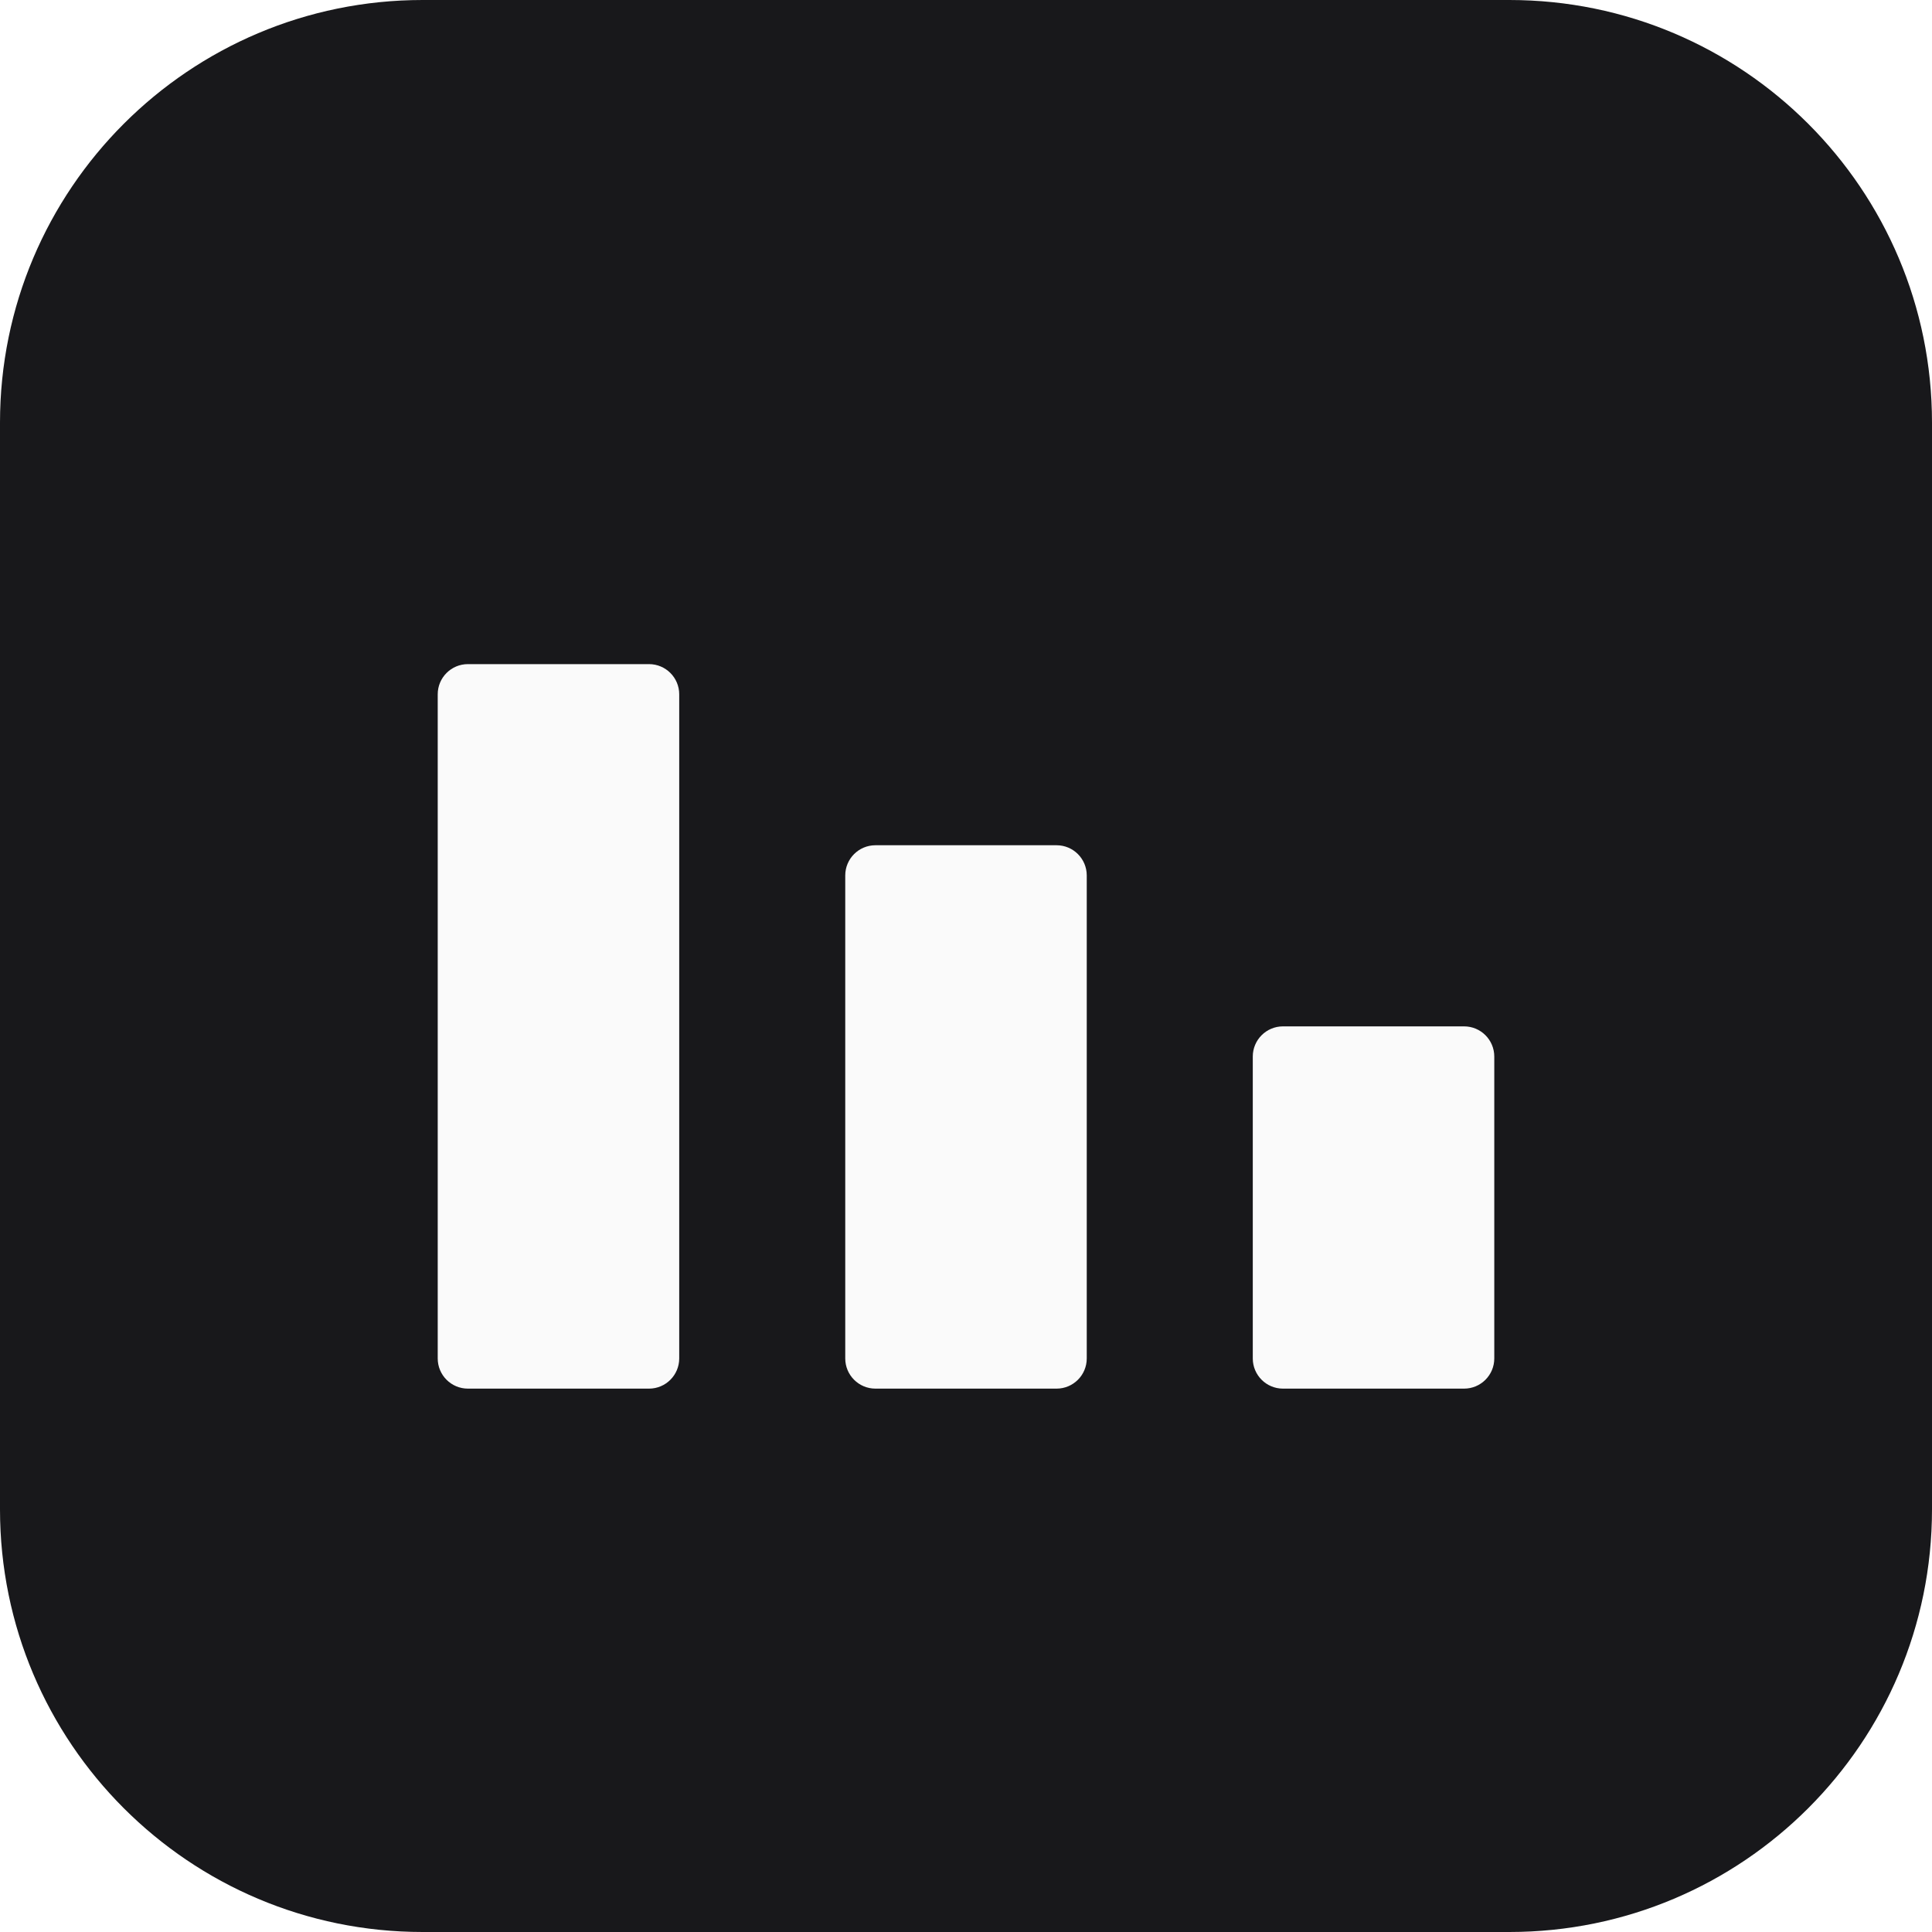
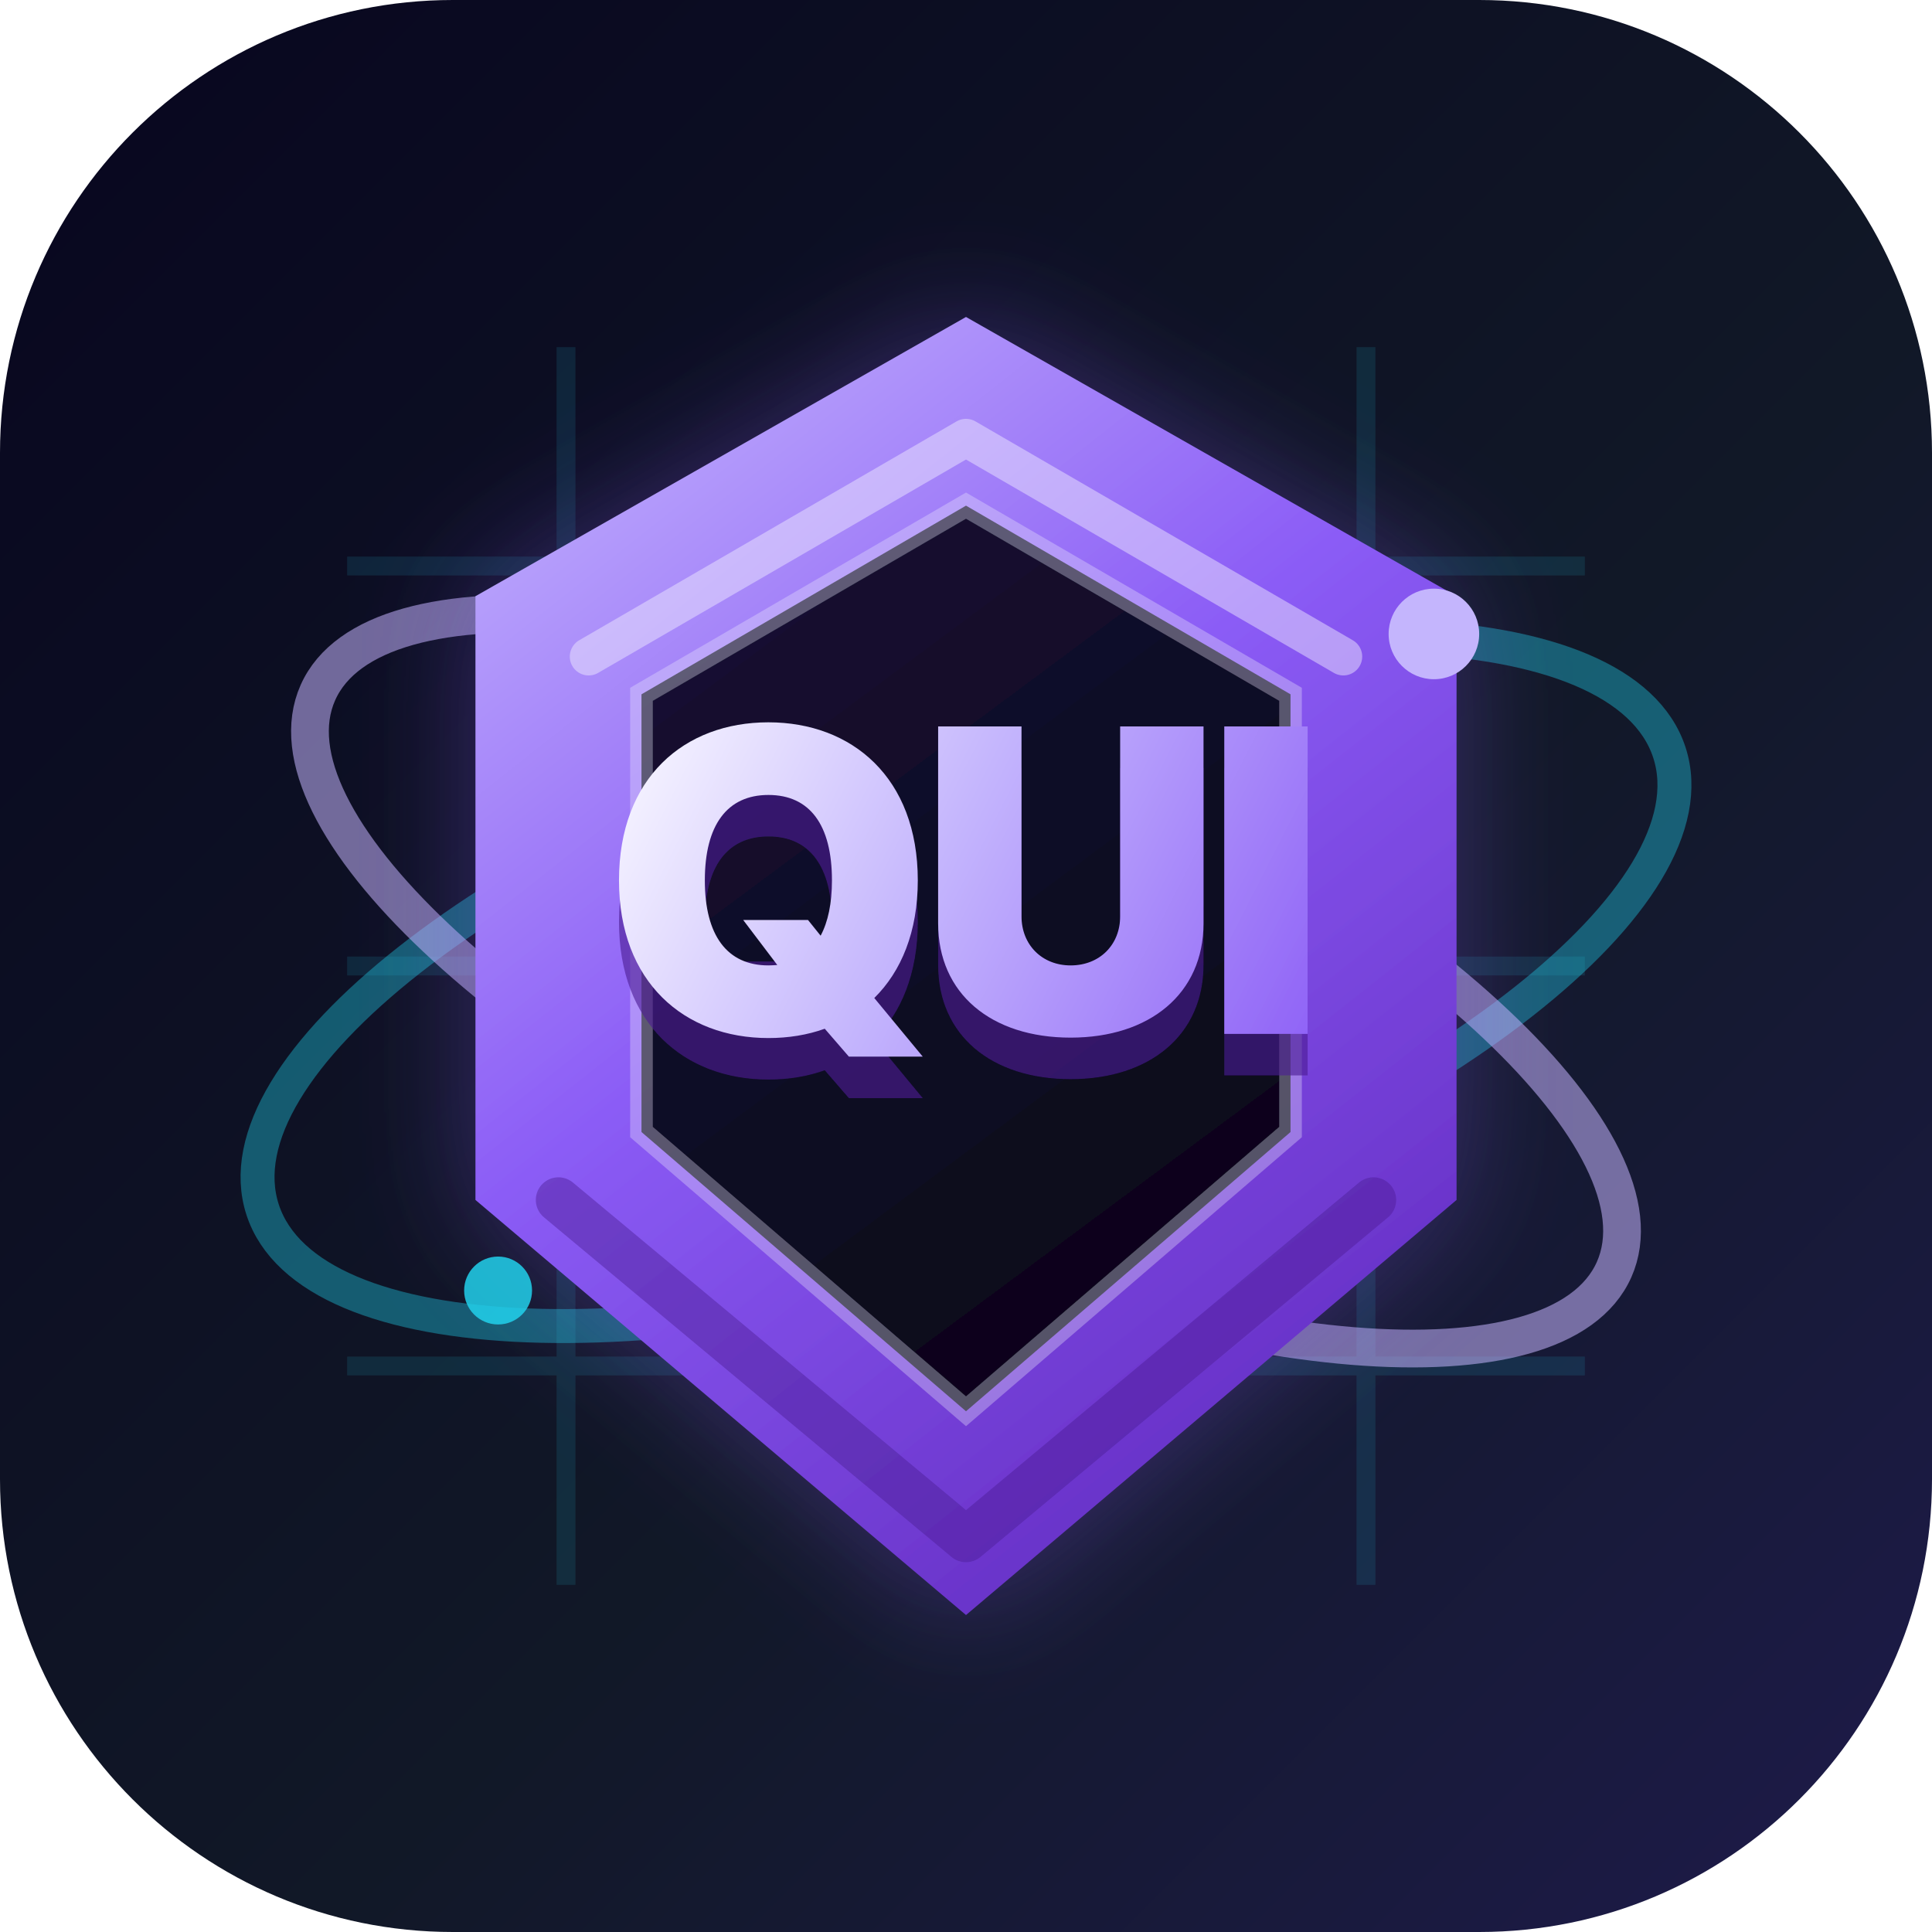
<svg xmlns="http://www.w3.org/2000/svg" viewBox="0 0 512 512" fill="none">
-   <rect width="512" height="512" rx="112" fill="#18181b" />
-   <g fill="#fafafa">
-     <rect x="116" y="176" width="64" height="192" rx="8" />
-     <rect x="224" y="224" width="64" height="144" rx="8" />
-     <rect x="332" y="272" width="64" height="96" rx="8" />
+   <defs>
+     <linearGradient id="qui-512-92-120-bg" x1="0" y1="0" x2="512" y2="512" gradientUnits="userSpaceOnUse">
+       <stop stop-color="#08061f" />
+       <stop offset=".58" stop-color="#111827" />
+       <stop offset="1" stop-color="#1e1b4b" />
+     </linearGradient>
+     <linearGradient id="qui-512-92-120-frame" x1="132" y1="96" x2="388" y2="420" gradientUnits="userSpaceOnUse">
+       <stop stop-color="#c4b5fd" />
+       <stop offset=".42" stop-color="#8b5cf6" />
+       <stop offset="1" stop-color="#5b21b6" />
+     </linearGradient>
+     <linearGradient id="qui-512-92-120-face" x1="180" y1="150" x2="336" y2="360" gradientUnits="userSpaceOnUse">
+       <stop stop-color="#171333" />
+       <stop offset="1" stop-color="#050315" />
+     </linearGradient>
+     <linearGradient id="qui-512-92-120-letters" x1="168" y1="202" x2="348" y2="294" gradientUnits="userSpaceOnUse">
+       <stop stop-color="#f5f3ff" />
+       <stop offset=".42" stop-color="#c4b5fd" />
+       <stop offset="1" stop-color="#8b5cf6" />
+     </linearGradient>
+     <filter id="qui-512-92-120-shadow" x="-20%" y="-20%" width="140%" height="150%" color-interpolation-filters="sRGB">
+       <feDropShadow dx="0" dy="18" stdDeviation="20" flood-color="#020617" flood-opacity=".55" />
+       <feDropShadow dx="0" dy="0" stdDeviation="16" flood-color="#8b5cf6" flood-opacity=".34" />
+     </filter>
+   </defs>
+   <rect width="512" height="512" rx="120" fill="url(#qui-512-92-120-bg)" />
+   <path d="M92 150h328M92 256h328M92 362h328M150 92v328M256 92v328M362 92v328" stroke="#22d3ee" stroke-opacity=".12" stroke-width="5" />
+   <ellipse cx="256" cy="260" rx="196" ry="72" stroke="#22d3ee" stroke-opacity=".38" stroke-width="9" transform="rotate(-18 256 260)" />
+   <ellipse cx="256" cy="260" rx="188" ry="66" stroke="#c4b5fd" stroke-opacity=".55" stroke-width="10" transform="rotate(24 256 260)" />
+   <g filter="url(#qui-512-92-120-shadow)">
+     <polygon points="256,84 386,158 386,318 256,428 126,318 126,158" fill="url(#qui-512-92-120-frame)" />
+     <polygon points="256,134 342,184 342,300 256,374 170,300 170,184" fill="url(#qui-512-92-120-face)" stroke="#ede9fe" stroke-opacity=".34" stroke-width="6" />
+     <path d="M156 174L256 116L356 174" stroke="#ede9fe" stroke-opacity=".48" stroke-width="10" stroke-linecap="round" stroke-linejoin="round" />
+     <path d="M148 318L256 408L364 318" stroke="#4c1d95" stroke-opacity=".45" stroke-width="12" stroke-linecap="round" stroke-linejoin="round" />
+     <text x="256" y="285" text-anchor="middle" font-family="Inter, Arial, sans-serif" font-size="112" font-weight="900" letter-spacing="-5" fill="#4c1d95" opacity=".62">QUI</text>
+     <text x="256" y="274" text-anchor="middle" font-family="Inter, Arial, sans-serif" font-size="112" font-weight="900" letter-spacing="-5" fill="url(#qui-512-92-120-letters)">QUI</text>
  </g>
+   <circle cx="380" cy="168" r="12" fill="#c4b5fd" />
+   <circle cx="132" cy="342" r="9" fill="#22d3ee" fill-opacity=".84" />
</svg>
